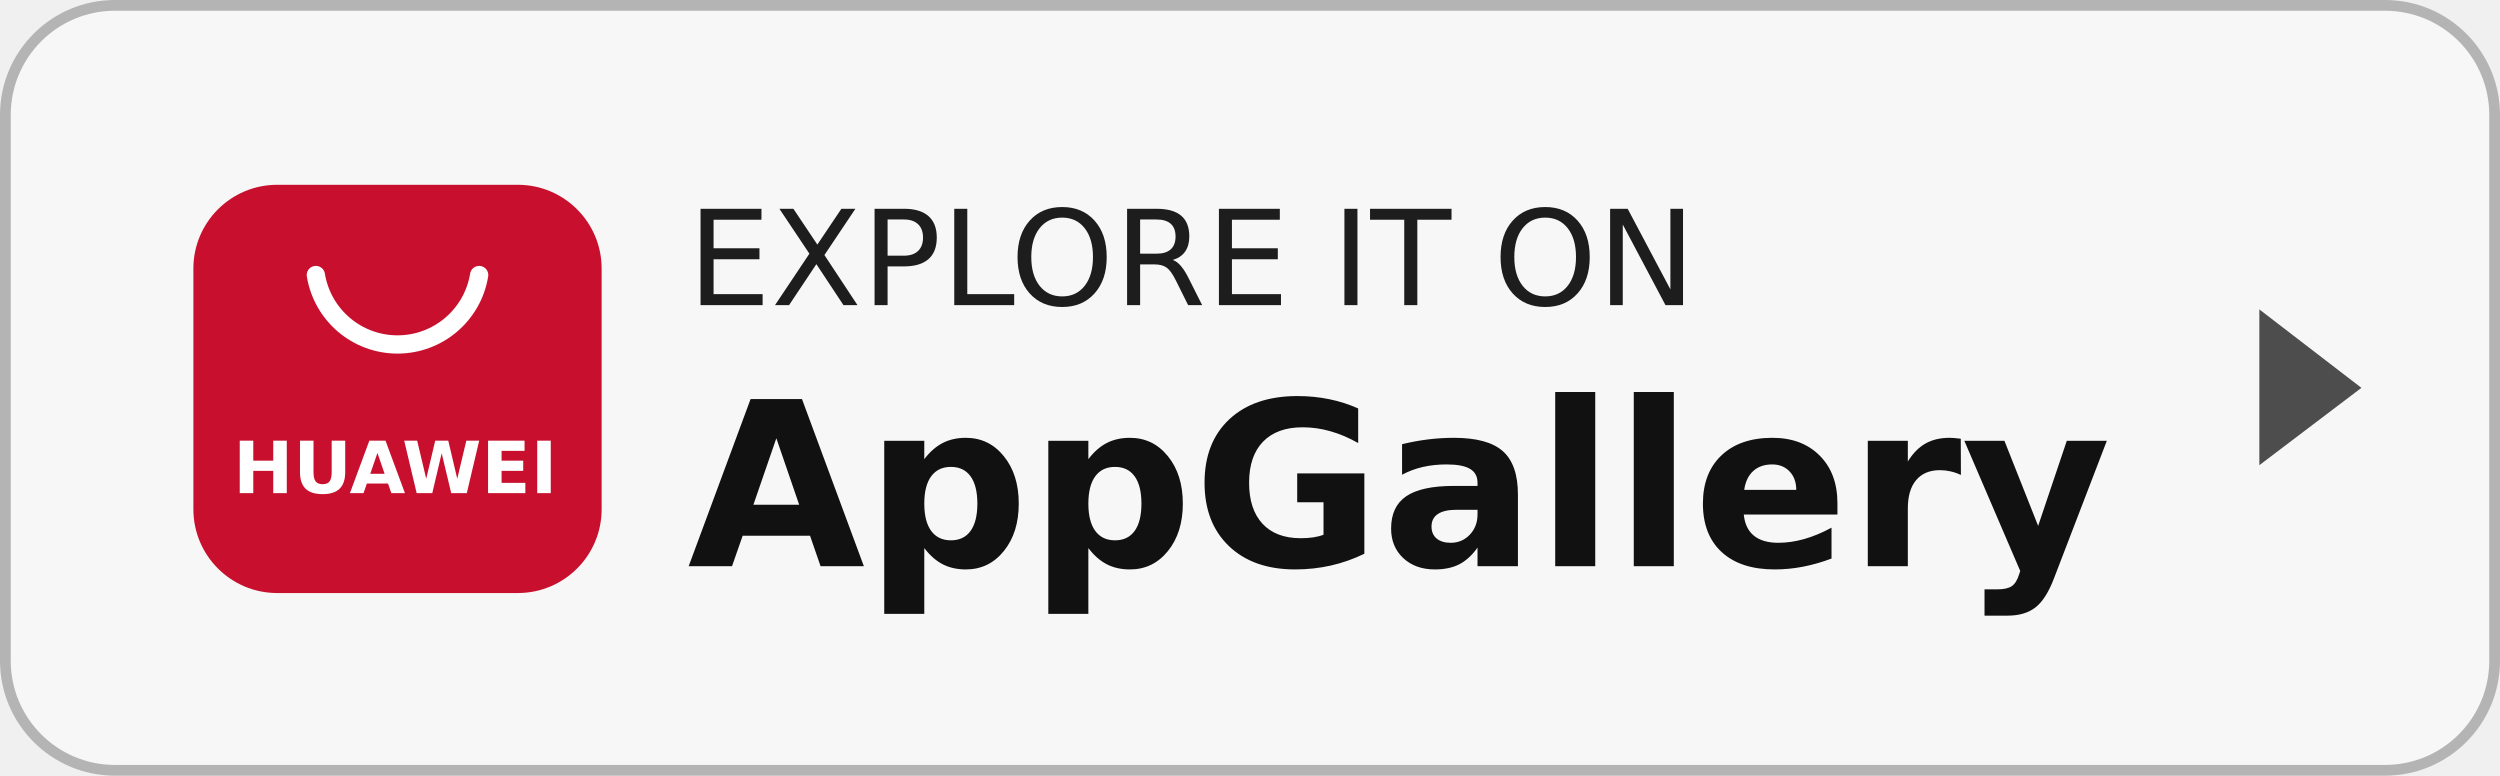
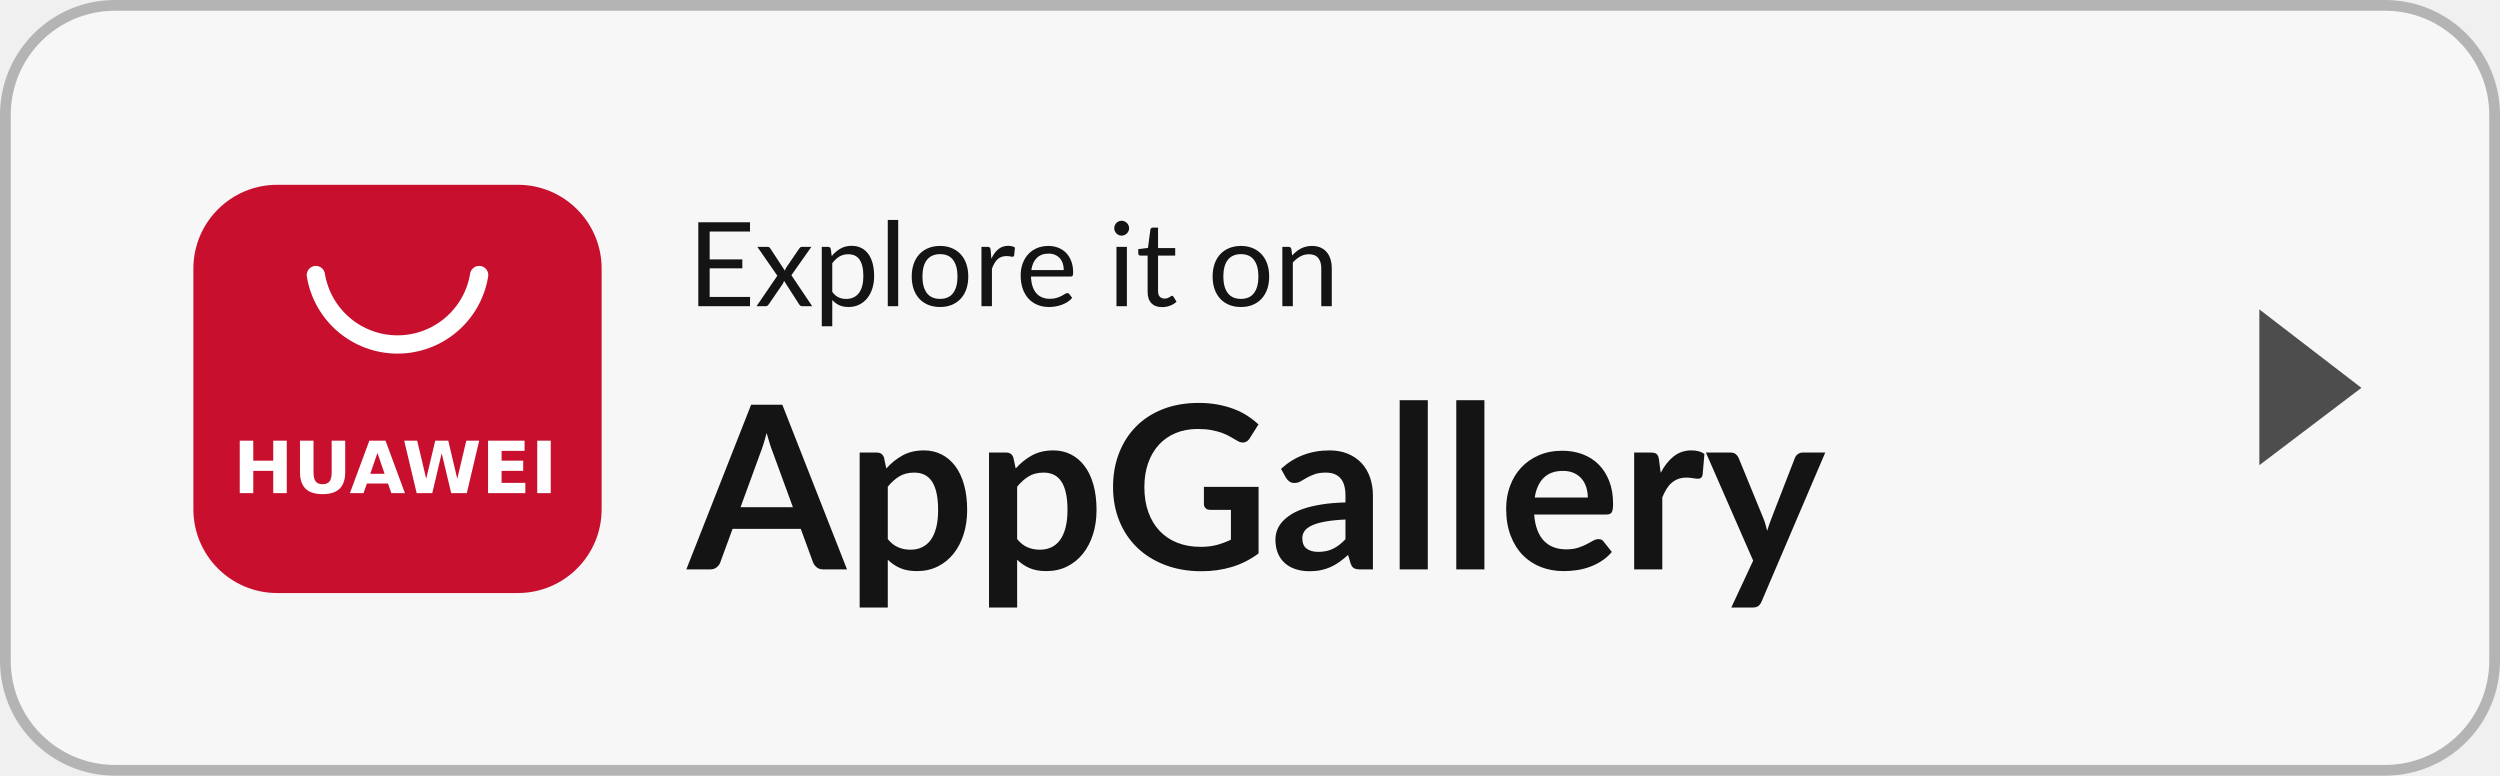
- <svg xmlns="http://www.w3.org/2000/svg" width="232.7" height="72.2" viewBox="0 0 232.7 72.2" role="img" aria-label="Explore it on HUAWEI AppGallery">
-   <defs>
-     <linearGradient id="gxy" x1="0" y1="0" x2="1" y2="1">
-       <stop stop-color="#ee00d3" />
-       <stop offset=".54" stop-color="#ff1370" />
-       <stop offset="1" stop-color="#ff7046" />
-     </linearGradient>
-   </defs>
-   <rect x="0.5" y="0.5" width="231.7" height="71.2" rx="10.2" fill="#F7F7F7" stroke="#B5B4B4" />
-   <path d="M210.3 28.8 L219.8 36.1 L210.3 43.3Z" fill="#4D4D4D" />
+ <svg xmlns="http://www.w3.org/2000/svg" width="232.7" height="72.2" viewBox="0 0 232.7 72.2" role="img" aria-label="Explore it on Huawei AppGallery" preserveAspectRatio="xMidYMid meet">
+   <rect x="0.5" y="0.5" width="231.7" height="71.2" rx="10.2" fill="#F7F7F7" stroke="#B5B4B4" stroke-width="1" />
  <rect x="18" y="17.2" width="38" height="38" rx="7.8" fill="#C8102E" />
  <path d="M29.4 25.6a7.7 7.7 0 0 0 15.2 0" fill="none" stroke="#fff" stroke-width="1.7" stroke-linecap="round" />
  <path d="M0.616,4.885 L1.875,4.885 L1.875,3.023 L3.733,3.023 L3.733,4.885 L4.993,4.885 L4.993,0.000 L3.733,0.000 L3.733,2.071 L1.875,2.071 L1.875,0.000 L0.616,0.000 L0.616,4.885 Z M6.223,4.885 L7.482,4.885 L7.482,1.957 Q7.482,1.352 7.680,1.091 Q7.878,0.831 8.326,0.831 Q8.777,0.831 8.975,1.091 Q9.173,1.352 9.173,1.957 L9.173,4.885 L10.432,4.885 L10.432,1.957 Q10.432,0.919 9.912,0.411 Q9.393,-0.095 8.326,-0.095 Q7.262,-0.095 6.742,0.411 Q6.223,0.919 6.223,1.957 L6.223,4.885 Z M14.418,0.890 L12.449,0.890 L12.138,0.000 L10.871,0.000 L12.680,4.885 L14.182,4.885 L15.991,0.000 L14.725,0.000 L14.418,0.890 Z M12.763,1.796 L14.100,1.796 L13.433,3.739 L12.763,1.796 Z M15.922,4.885 L17.129,4.885 L17.973,1.335 L18.811,4.885 L20.024,4.885 L20.861,1.335 L21.706,4.885 L22.903,4.885 L21.751,0.000 L20.299,0.000 L19.412,3.713 L18.536,0.000 L17.083,0.000 L15.922,4.885 Z M23.728,4.885 L27.126,4.885 L27.126,3.932 L24.987,3.932 L24.987,3.023 L27.000,3.023 L27.000,2.071 L24.987,2.071 L24.987,0.952 L27.198,0.952 L27.198,0.000 L23.728,0.000 L23.728,4.885 Z M28.305,4.885 L29.564,4.885 L29.564,0.000 L28.305,0.000 L28.305,4.885 Z" transform="translate(21.70 45.90) scale(1 -1)" fill="#fff" />
-   <path d="M1.207,8.967 L6.876,8.967 L6.876,7.945 L2.420,7.945 L2.420,5.291 L6.690,5.291 L6.690,4.270 L2.420,4.270 L2.420,1.021 L6.984,1.021 L6.984,0.000 L1.207,0.000 L1.207,8.967 Z M8.546,8.967 L9.849,8.967 L12.079,5.633 L14.317,8.967 L15.621,8.967 L12.738,4.661 L15.813,0.000 L14.510,0.000 L11.988,3.813 L9.447,0.000 L8.139,0.000 L11.339,4.787 L8.546,8.967 Z M18.617,7.970 L18.617,4.601 L20.143,4.601 Q20.991,4.601 21.452,5.039 Q21.915,5.477 21.915,6.288 Q21.915,7.094 21.452,7.532 Q20.991,7.970 20.143,7.970 L18.617,7.970 Z M17.405,8.967 L20.143,8.967 Q21.652,8.967 22.423,8.285 Q23.195,7.603 23.195,6.288 Q23.195,4.960 22.423,4.282 Q21.652,3.604 20.143,3.604 L18.617,3.604 L18.617,0.000 L17.405,0.000 L17.405,8.967 Z M24.822,8.967 L26.035,8.967 L26.035,1.021 L30.401,1.021 L30.401,0.000 L24.822,0.000 L24.822,8.967 Z M34.869,8.145 Q33.547,8.145 32.768,7.159 Q31.992,6.175 31.992,4.474 Q31.992,2.781 32.768,1.795 Q33.547,0.811 34.869,0.811 Q36.189,0.811 36.962,1.795 Q37.734,2.781 37.734,4.474 Q37.734,6.175 36.962,7.159 Q36.189,8.145 34.869,8.145 Z M34.869,9.129 Q36.754,9.129 37.882,7.864 Q39.012,6.600 39.012,4.474 Q39.012,2.354 37.882,1.090 Q36.754,-0.175 34.869,-0.175 Q32.978,-0.175 31.844,1.086 Q30.712,2.349 30.712,4.474 Q30.712,6.600 31.844,7.864 Q32.978,9.129 34.869,9.129 Z M45.163,4.205 Q45.553,4.072 45.922,3.640 Q46.291,3.208 46.664,2.450 L47.896,0.000 L46.591,0.000 L45.446,2.300 Q45.000,3.202 44.583,3.496 Q44.166,3.790 43.445,3.790 L42.123,3.790 L42.123,0.000 L40.910,0.000 L40.910,8.967 L43.649,8.967 Q45.186,8.967 45.944,8.324 Q46.701,7.682 46.701,6.384 Q46.701,5.537 46.307,4.978 Q45.913,4.420 45.163,4.205 Z M42.123,7.970 L42.123,4.787 L43.649,4.787 Q44.525,4.787 44.973,5.193 Q45.421,5.598 45.421,6.384 Q45.421,7.171 44.973,7.570 Q44.525,7.970 43.649,7.970 L42.123,7.970 Z M49.457,8.967 L55.126,8.967 L55.126,7.945 L50.669,7.945 L50.669,5.291 L54.940,5.291 L54.940,4.270 L50.669,4.270 L50.669,1.021 L55.234,1.021 L55.234,0.000 L49.457,0.000 L49.457,8.967 Z M61.138,8.967 L62.351,8.967 L62.351,0.000 L61.138,0.000 L61.138,8.967 Z M63.522,8.967 L71.108,8.967 L71.108,7.945 L67.925,7.945 L67.925,0.000 L66.707,0.000 L66.707,7.945 L63.522,7.945 L63.522,8.967 Z M79.829,8.145 Q78.506,8.145 77.728,7.159 Q76.952,6.175 76.952,4.474 Q76.952,2.781 77.728,1.795 Q78.506,0.811 79.829,0.811 Q81.149,0.811 81.922,1.795 Q82.694,2.781 82.694,4.474 Q82.694,6.175 81.922,7.159 Q81.149,8.145 79.829,8.145 Z M79.829,9.129 Q81.714,9.129 82.842,7.864 Q83.972,6.600 83.972,4.474 Q83.972,2.354 82.842,1.090 Q81.714,-0.175 79.829,-0.175 Q77.938,-0.175 76.804,1.086 Q75.672,2.349 75.672,4.474 Q75.672,6.600 76.804,7.864 Q77.938,9.129 79.829,9.129 Z M85.870,8.967 L87.504,8.967 L91.480,1.466 L91.480,8.967 L92.656,8.967 L92.656,0.000 L91.023,0.000 L87.048,7.501 L87.048,0.000 L85.870,0.000 L85.870,8.967 Z" transform="translate(64.00 28.40) scale(1 -1)" fill="#1D1D1D" />
-   <path d="M11.398,2.834 L5.127,2.834 L4.137,0.000 L0.103,0.000 L5.864,15.555 L10.648,15.555 L16.408,0.000 L12.378,0.000 L11.398,2.834 Z M6.127,5.720 L10.387,5.720 L8.261,11.908 L6.127,5.720 Z M22.032,1.687 L22.032,-4.437 L18.305,-4.437 L18.305,11.668 L22.032,11.668 L22.032,9.961 Q22.806,10.981 23.742,11.464 Q24.679,11.948 25.899,11.948 Q28.056,11.948 29.439,10.234 Q30.826,8.521 30.826,5.824 Q30.826,3.127 29.439,1.410 Q28.056,-0.303 25.899,-0.303 Q24.679,-0.303 23.742,0.180 Q22.806,0.667 22.032,1.687 Z M24.512,9.241 Q23.316,9.241 22.672,8.361 Q22.032,7.481 22.032,5.824 Q22.032,4.167 22.672,3.287 Q23.316,2.407 24.512,2.407 Q25.709,2.407 26.339,3.280 Q26.973,4.157 26.973,5.824 Q26.973,7.491 26.339,8.364 Q25.709,9.241 24.512,9.241 Z M37.304,1.687 L37.304,-4.437 L33.577,-4.437 L33.577,11.668 L37.304,11.668 L37.304,9.961 Q38.078,10.981 39.014,11.464 Q39.951,11.948 41.171,11.948 Q43.328,11.948 44.711,10.234 Q46.098,8.521 46.098,5.824 Q46.098,3.127 44.711,1.410 Q43.328,-0.303 41.171,-0.303 Q39.951,-0.303 39.014,0.180 Q38.078,0.667 37.304,1.687 Z M39.784,9.241 Q38.588,9.241 37.944,8.361 Q37.304,7.481 37.304,5.824 Q37.304,4.167 37.944,3.287 Q38.588,2.407 39.784,2.407 Q40.981,2.407 41.611,3.280 Q42.245,4.157 42.245,5.824 Q42.245,7.491 41.611,8.364 Q40.981,9.241 39.784,9.241 Z M62.994,1.157 Q61.494,0.427 59.880,0.060 Q58.267,-0.303 56.547,-0.303 Q52.660,-0.303 50.389,1.870 Q48.119,4.044 48.119,7.761 Q48.119,11.521 50.429,13.678 Q52.743,15.835 56.767,15.835 Q58.317,15.835 59.737,15.541 Q61.160,15.251 62.420,14.678 L62.420,11.461 Q61.120,12.198 59.833,12.561 Q58.547,12.928 57.253,12.928 Q54.860,12.928 53.563,11.588 Q52.266,10.251 52.266,7.761 Q52.266,5.294 53.516,3.947 Q54.766,2.604 57.067,2.604 Q57.693,2.604 58.230,2.680 Q58.767,2.760 59.193,2.927 L59.193,5.947 L56.743,5.947 L56.743,8.637 L62.994,8.637 L62.994,1.157 Z M71.588,5.250 Q70.421,5.250 69.831,4.854 Q69.245,4.460 69.245,3.687 Q69.245,2.980 69.718,2.577 Q70.195,2.177 71.038,2.177 Q72.088,2.177 72.808,2.930 Q73.528,3.687 73.528,4.824 L73.528,5.250 L71.588,5.250 Z M77.289,6.657 L77.289,0.000 L73.528,0.000 L73.528,1.730 Q72.778,0.667 71.838,0.180 Q70.901,-0.303 69.558,-0.303 Q67.745,-0.303 66.614,0.753 Q65.484,1.813 65.484,3.500 Q65.484,5.554 66.894,6.511 Q68.308,7.471 71.328,7.471 L73.528,7.471 L73.528,7.761 Q73.528,8.647 72.828,9.057 Q72.132,9.471 70.651,9.471 Q69.455,9.471 68.421,9.231 Q67.391,8.991 66.504,8.511 L66.504,11.354 Q67.705,11.648 68.911,11.798 Q70.121,11.948 71.328,11.948 Q74.485,11.948 75.885,10.704 Q77.289,9.461 77.289,6.657 Z M80.758,16.211 L84.485,16.211 L84.485,0.000 L80.758,0.000 L80.758,16.211 Z M88.071,16.211 L91.798,16.211 L91.798,0.000 L88.071,0.000 L88.071,16.211 Z M107.028,5.864 L107.028,4.804 L98.311,4.804 Q98.444,3.490 99.258,2.834 Q100.071,2.177 101.528,2.177 Q102.705,2.177 103.938,2.527 Q105.175,2.877 106.478,3.584 L106.478,0.710 Q105.155,0.210 103.832,-0.047 Q102.508,-0.303 101.185,-0.303 Q98.018,-0.303 96.261,1.307 Q94.507,2.917 94.507,5.824 Q94.507,8.677 96.231,10.311 Q97.954,11.948 100.978,11.948 Q103.728,11.948 105.378,10.291 Q107.028,8.637 107.028,5.864 Z M103.195,7.104 Q103.195,8.167 102.575,8.817 Q101.955,9.471 100.955,9.471 Q99.871,9.471 99.194,8.861 Q98.518,8.251 98.351,7.104 L103.195,7.104 Z M118.521,8.491 Q118.031,8.721 117.545,8.827 Q117.061,8.937 116.571,8.937 Q115.135,8.937 114.358,8.014 Q113.581,7.094 113.581,5.377 L113.581,0.000 L109.854,0.000 L109.854,11.668 L113.581,11.668 L113.581,9.751 Q114.301,10.898 115.231,11.421 Q116.165,11.948 117.468,11.948 Q117.655,11.948 117.871,11.931 Q118.091,11.918 118.508,11.864 L118.521,8.491 Z M118.842,11.668 L122.573,11.668 L125.710,3.750 L128.376,11.668 L132.103,11.668 L127.196,-1.103 Q126.460,-3.054 125.473,-3.827 Q124.489,-4.604 122.876,-4.604 L120.719,-4.604 L120.719,-2.157 L121.886,-2.157 Q122.833,-2.157 123.263,-1.853 Q123.696,-1.553 123.936,-0.770 L124.043,-0.447 L118.842,11.668 Z" transform="translate(64.00 52.70) scale(1 -1)" fill="#111111" />
+   <path fill="#141414" d="M69.815 27.639 69.81 28.5H64.997V20.69H69.81V21.551H66.055V24.145H69.096V24.974H66.055V27.639ZM75.598 28.5H74.666Q74.546 28.5 74.478 28.437Q74.409 28.375 74.366 28.298L72.976 26.135Q72.954 26.211 72.93 26.285Q72.905 26.358 72.862 26.418L71.575 28.298Q71.521 28.375 71.458 28.437Q71.396 28.5 71.287 28.5H70.42L72.355 25.666L70.496 22.979H71.428Q71.548 22.979 71.603 23.017Q71.657 23.055 71.701 23.126L73.058 25.197Q73.101 25.039 73.194 24.892L74.382 23.148Q74.431 23.072 74.489 23.025Q74.546 22.979 74.627 22.979H75.521L73.663 25.617ZM77.467 27.17Q77.734 27.53 78.05 27.677Q78.366 27.824 78.759 27.824Q79.532 27.824 79.947 27.274Q80.361 26.723 80.361 25.704Q80.361 25.165 80.266 24.778Q80.17 24.391 79.99 24.143Q79.81 23.895 79.549 23.78Q79.287 23.666 78.955 23.666Q78.481 23.666 78.124 23.884Q77.767 24.102 77.467 24.5ZM77.418 23.835Q77.767 23.404 78.225 23.143Q78.682 22.881 79.271 22.881Q79.751 22.881 80.137 23.064Q80.524 23.246 80.797 23.603Q81.069 23.96 81.217 24.489Q81.364 25.017 81.364 25.704Q81.364 26.315 81.2 26.84Q81.037 27.366 80.729 27.751Q80.421 28.135 79.977 28.356Q79.532 28.576 78.977 28.576Q78.47 28.576 78.107 28.405Q77.745 28.233 77.467 27.928V30.369H76.491V22.979H77.075Q77.282 22.979 77.331 23.181ZM83.604 20.472V28.5H82.634V20.472ZM87.5 22.892Q88.105 22.892 88.59 23.094Q89.075 23.295 89.419 23.666Q89.762 24.036 89.945 24.562Q90.127 25.088 90.127 25.737Q90.127 26.391 89.945 26.914Q89.762 27.437 89.419 27.808Q89.075 28.178 88.59 28.377Q88.105 28.576 87.5 28.576Q86.89 28.576 86.402 28.377Q85.914 28.178 85.571 27.808Q85.228 27.437 85.045 26.914Q84.863 26.391 84.863 25.737Q84.863 25.088 85.045 24.562Q85.228 24.036 85.571 23.666Q85.914 23.295 86.402 23.094Q86.89 22.892 87.5 22.892ZM87.5 27.819Q88.318 27.819 88.721 27.271Q89.124 26.723 89.124 25.742Q89.124 24.756 88.721 24.205Q88.318 23.655 87.5 23.655Q87.086 23.655 86.778 23.797Q86.47 23.938 86.266 24.205Q86.062 24.472 85.961 24.862Q85.86 25.252 85.86 25.742Q85.86 26.723 86.266 27.271Q86.672 27.819 87.5 27.819ZM92.275 24.085Q92.536 23.519 92.918 23.2Q93.299 22.881 93.85 22.881Q94.024 22.881 94.185 22.919Q94.346 22.957 94.471 23.039L94.4 23.764Q94.367 23.9 94.237 23.9Q94.16 23.9 94.013 23.867Q93.866 23.835 93.681 23.835Q93.419 23.835 93.215 23.911Q93.01 23.987 92.85 24.137Q92.689 24.287 92.561 24.508Q92.433 24.729 92.329 25.012V28.5H91.354V22.979H91.909Q92.067 22.979 92.127 23.039Q92.187 23.099 92.209 23.246ZM99.016 25.137Q99.016 24.799 98.921 24.519Q98.826 24.238 98.643 24.034Q98.46 23.829 98.199 23.718Q97.937 23.606 97.605 23.606Q96.907 23.606 96.501 24.012Q96.095 24.418 95.997 25.137ZM99.801 27.726Q99.621 27.944 99.37 28.105Q99.12 28.266 98.834 28.369Q98.548 28.473 98.242 28.525Q97.937 28.576 97.637 28.576Q97.065 28.576 96.583 28.383Q96.1 28.189 95.749 27.816Q95.397 27.443 95.201 26.892Q95.005 26.342 95.005 25.628Q95.005 25.05 95.182 24.549Q95.359 24.047 95.692 23.679Q96.024 23.312 96.504 23.102Q96.983 22.892 97.583 22.892Q98.079 22.892 98.501 23.058Q98.924 23.224 99.232 23.538Q99.539 23.851 99.714 24.312Q99.888 24.772 99.888 25.361Q99.888 25.59 99.839 25.666Q99.79 25.742 99.654 25.742H95.964Q95.981 26.265 96.109 26.652Q96.237 27.039 96.466 27.298Q96.695 27.557 97.011 27.685Q97.327 27.813 97.719 27.813Q98.084 27.813 98.349 27.729Q98.613 27.644 98.804 27.546Q98.994 27.448 99.123 27.364Q99.251 27.279 99.343 27.279Q99.463 27.279 99.529 27.372ZM104.891 22.979V28.5H103.921V22.979ZM105.098 21.246Q105.098 21.388 105.041 21.51Q104.984 21.633 104.889 21.728Q104.793 21.824 104.665 21.878Q104.537 21.933 104.395 21.933Q104.254 21.933 104.131 21.878Q104.008 21.824 103.916 21.728Q103.823 21.633 103.769 21.51Q103.714 21.388 103.714 21.246Q103.714 21.104 103.769 20.976Q103.823 20.848 103.916 20.753Q104.008 20.657 104.131 20.603Q104.254 20.548 104.395 20.548Q104.537 20.548 104.665 20.603Q104.793 20.657 104.889 20.753Q104.984 20.848 105.041 20.976Q105.098 21.104 105.098 21.246ZM108.178 28.587Q107.524 28.587 107.172 28.222Q106.821 27.857 106.821 27.17V23.791H106.156Q106.069 23.791 106.009 23.739Q105.949 23.688 105.949 23.579V23.192L106.853 23.077L107.077 21.371Q107.093 21.29 107.15 21.238Q107.208 21.186 107.3 21.186H107.791V23.088H109.388V23.791H107.791V27.105Q107.791 27.454 107.96 27.623Q108.129 27.791 108.396 27.791Q108.548 27.791 108.66 27.751Q108.772 27.71 108.854 27.661Q108.935 27.612 108.992 27.571Q109.05 27.53 109.093 27.53Q109.17 27.53 109.23 27.623L109.513 28.086Q109.262 28.32 108.908 28.454Q108.554 28.587 108.178 28.587ZM115.508 22.892Q116.113 22.892 116.598 23.094Q117.083 23.295 117.426 23.666Q117.77 24.036 117.952 24.562Q118.135 25.088 118.135 25.737Q118.135 26.391 117.952 26.914Q117.77 27.437 117.426 27.808Q117.083 28.178 116.598 28.377Q116.113 28.576 115.508 28.576Q114.898 28.576 114.41 28.377Q113.922 28.178 113.579 27.808Q113.235 27.437 113.053 26.914Q112.87 26.391 112.87 25.737Q112.87 25.088 113.053 24.562Q113.235 24.036 113.579 23.666Q113.922 23.295 114.41 23.094Q114.898 22.892 115.508 22.892ZM115.508 27.819Q116.325 27.819 116.729 27.271Q117.132 26.723 117.132 25.742Q117.132 24.756 116.729 24.205Q116.325 23.655 115.508 23.655Q115.094 23.655 114.786 23.797Q114.478 23.938 114.274 24.205Q114.069 24.472 113.968 24.862Q113.868 25.252 113.868 25.742Q113.868 26.723 114.274 27.271Q114.68 27.819 115.508 27.819ZM120.277 23.78Q120.457 23.579 120.658 23.415Q120.86 23.252 121.086 23.134Q121.312 23.017 121.566 22.955Q121.819 22.892 122.113 22.892Q122.566 22.892 122.912 23.042Q123.258 23.192 123.489 23.467Q123.721 23.742 123.841 24.129Q123.961 24.516 123.961 24.985V28.5H122.985V24.985Q122.985 24.358 122.699 24.012Q122.413 23.666 121.83 23.666Q121.399 23.666 121.026 23.873Q120.653 24.08 120.337 24.434V28.5H119.361V22.979H119.944Q120.151 22.979 120.2 23.181Z" />
+   <path fill="#141414" d="M73.805 47.212 71.939 42.114Q71.802 41.775 71.653 41.308Q71.505 40.842 71.356 40.301Q71.219 40.842 71.07 41.314Q70.922 41.785 70.784 42.135L68.929 47.212ZM78.84 53.0H76.635Q76.264 53.0 76.031 52.814Q75.798 52.629 75.681 52.353L74.536 49.226H68.187L67.042 52.353Q66.957 52.597 66.714 52.799Q66.47 53.0 66.109 53.0H63.883L69.915 37.672H72.819ZM82.635 50.18Q83.08 50.721 83.605 50.944Q84.129 51.166 84.744 51.166Q85.338 51.166 85.815 50.944Q86.292 50.721 86.626 50.265Q86.96 49.809 87.14 49.115Q87.32 48.421 87.32 47.477Q87.32 46.523 87.166 45.861Q87.013 45.198 86.726 44.785Q86.44 44.372 86.032 44.181Q85.624 43.99 85.105 43.99Q84.288 43.99 83.716 44.335Q83.144 44.679 82.635 45.304ZM82.497 43.608Q83.165 42.856 84.013 42.389Q84.861 41.923 86.006 41.923Q86.896 41.923 87.633 42.294Q88.369 42.665 88.905 43.37Q89.44 44.075 89.731 45.108Q90.023 46.142 90.023 47.477Q90.023 48.696 89.694 49.735Q89.366 50.774 88.756 51.537Q88.147 52.3 87.283 52.73Q86.419 53.159 85.348 53.159Q84.437 53.159 83.79 52.878Q83.144 52.597 82.635 52.099V56.551H80.017V42.124H81.617Q82.126 42.124 82.285 42.601ZM94.676 50.18Q95.122 50.721 95.646 50.944Q96.171 51.166 96.786 51.166Q97.379 51.166 97.856 50.944Q98.333 50.721 98.667 50.265Q99.001 49.809 99.181 49.115Q99.362 48.421 99.362 47.477Q99.362 46.523 99.208 45.861Q99.054 45.198 98.768 44.785Q98.482 44.372 98.074 44.181Q97.666 43.99 97.146 43.99Q96.33 43.99 95.758 44.335Q95.185 44.679 94.676 45.304ZM94.539 43.608Q95.206 42.856 96.054 42.389Q96.902 41.923 98.047 41.923Q98.938 41.923 99.674 42.294Q100.411 42.665 100.946 43.37Q101.482 44.075 101.773 45.108Q102.065 46.142 102.065 47.477Q102.065 48.696 101.736 49.735Q101.407 50.774 100.798 51.537Q100.188 52.3 99.325 52.73Q98.461 53.159 97.39 53.159Q96.478 53.159 95.832 52.878Q95.185 52.597 94.676 52.099V56.551H92.058V42.124H93.659Q94.168 42.124 94.327 42.601ZM117.148 45.315V51.516Q115.982 52.375 114.663 52.772Q113.343 53.17 111.838 53.17Q109.962 53.17 108.441 52.587Q106.919 52.004 105.844 50.965Q104.768 49.926 104.185 48.484Q103.602 47.043 103.602 45.336Q103.602 43.608 104.163 42.167Q104.725 40.725 105.759 39.686Q106.792 38.648 108.266 38.075Q109.739 37.503 111.573 37.503Q112.506 37.503 113.317 37.651Q114.127 37.8 114.822 38.059Q115.516 38.319 116.088 38.69Q116.661 39.061 117.138 39.506L116.322 40.799Q116.131 41.107 115.823 41.176Q115.516 41.245 115.156 41.022Q114.806 40.821 114.456 40.619Q114.106 40.418 113.677 40.269Q113.248 40.121 112.712 40.026Q112.177 39.93 111.477 39.93Q110.343 39.93 109.426 40.312Q108.509 40.693 107.863 41.404Q107.216 42.114 106.866 43.11Q106.517 44.107 106.517 45.336Q106.517 46.651 106.893 47.684Q107.269 48.718 107.953 49.433Q108.637 50.149 109.601 50.525Q110.566 50.901 111.753 50.901Q112.601 50.901 113.269 50.721Q113.937 50.541 114.573 50.233V47.456H112.643Q112.368 47.456 112.214 47.303Q112.06 47.149 112.06 46.926V45.315ZM125.236 48.357Q124.102 48.41 123.328 48.553Q122.554 48.696 122.088 48.919Q121.622 49.142 121.42 49.438Q121.219 49.735 121.219 50.085Q121.219 50.774 121.627 51.071Q122.035 51.368 122.692 51.368Q123.498 51.368 124.086 51.076Q124.674 50.785 125.236 50.191ZM119.237 43.64Q121.113 41.923 123.752 41.923Q124.706 41.923 125.459 42.236Q126.211 42.548 126.731 43.105Q127.25 43.661 127.52 44.435Q127.791 45.209 127.791 46.131V53.0H126.604Q126.233 53.0 126.031 52.889Q125.83 52.777 125.713 52.438L125.48 51.654Q125.067 52.025 124.674 52.306Q124.282 52.587 123.858 52.777Q123.434 52.968 122.952 53.069Q122.47 53.17 121.887 53.17Q121.198 53.17 120.615 52.984Q120.032 52.799 119.608 52.428Q119.184 52.057 118.95 51.505Q118.717 50.954 118.717 50.223Q118.717 49.809 118.855 49.401Q118.993 48.993 119.305 48.622Q119.618 48.251 120.116 47.923Q120.615 47.594 121.341 47.35Q122.067 47.106 123.031 46.953Q123.996 46.799 125.236 46.767V46.131Q125.236 45.039 124.77 44.515Q124.303 43.99 123.424 43.99Q122.788 43.99 122.369 44.138Q121.95 44.287 121.632 44.472Q121.314 44.658 121.054 44.806Q120.795 44.955 120.477 44.955Q120.201 44.955 120.01 44.811Q119.82 44.668 119.703 44.478ZM132.9 37.248V53.0H130.282V37.248ZM138.168 37.248V53.0H135.55V37.248ZM147.793 46.311Q147.793 45.803 147.65 45.352Q147.507 44.902 147.221 44.562Q146.934 44.223 146.495 44.027Q146.055 43.831 145.472 43.831Q144.337 43.831 143.685 44.478Q143.034 45.124 142.853 46.311ZM142.8 47.891Q142.864 48.728 143.097 49.338Q143.33 49.947 143.712 50.345Q144.094 50.742 144.618 50.938Q145.143 51.134 145.779 51.134Q146.415 51.134 146.876 50.986Q147.337 50.838 147.682 50.657Q148.026 50.477 148.286 50.329Q148.546 50.18 148.789 50.18Q149.118 50.18 149.277 50.424L150.03 51.378Q149.595 51.887 149.054 52.231Q148.514 52.576 147.925 52.783Q147.337 52.989 146.728 53.074Q146.118 53.159 145.546 53.159Q144.412 53.159 143.436 52.783Q142.461 52.406 141.74 51.67Q141.02 50.933 140.606 49.846Q140.193 48.76 140.193 47.329Q140.193 46.216 140.553 45.236Q140.914 44.255 141.587 43.529Q142.26 42.803 143.23 42.379Q144.2 41.955 145.419 41.955Q146.447 41.955 147.316 42.283Q148.185 42.612 148.811 43.243Q149.436 43.873 149.791 44.79Q150.146 45.707 150.146 46.884Q150.146 47.477 150.019 47.684Q149.892 47.891 149.531 47.891ZM154.577 44.011Q155.086 43.036 155.785 42.48Q156.485 41.923 157.439 41.923Q158.192 41.923 158.647 42.252L158.478 44.213Q158.425 44.403 158.324 44.483Q158.223 44.562 158.054 44.562Q157.895 44.562 157.582 44.509Q157.269 44.456 156.973 44.456Q156.538 44.456 156.199 44.584Q155.86 44.711 155.589 44.949Q155.319 45.188 155.112 45.527Q154.906 45.866 154.725 46.301V53.0H152.107V42.124H153.644Q154.047 42.124 154.206 42.267Q154.365 42.411 154.418 42.782ZM169.894 42.124 163.969 55.989Q163.852 56.265 163.666 56.408Q163.481 56.551 163.099 56.551H161.149L163.184 52.184L158.785 42.124H161.085Q161.393 42.124 161.568 42.273Q161.743 42.421 161.827 42.612L164.138 48.251Q164.255 48.537 164.334 48.824Q164.414 49.11 164.488 49.407Q164.583 49.11 164.679 48.818Q164.774 48.527 164.891 48.241L167.074 42.612Q167.159 42.4 167.355 42.262Q167.551 42.124 167.795 42.124Z" />
+   <path d="M210.3 28.8 219.8 36.1 210.3 43.3Z" fill="#4D4D4D" />
</svg>
